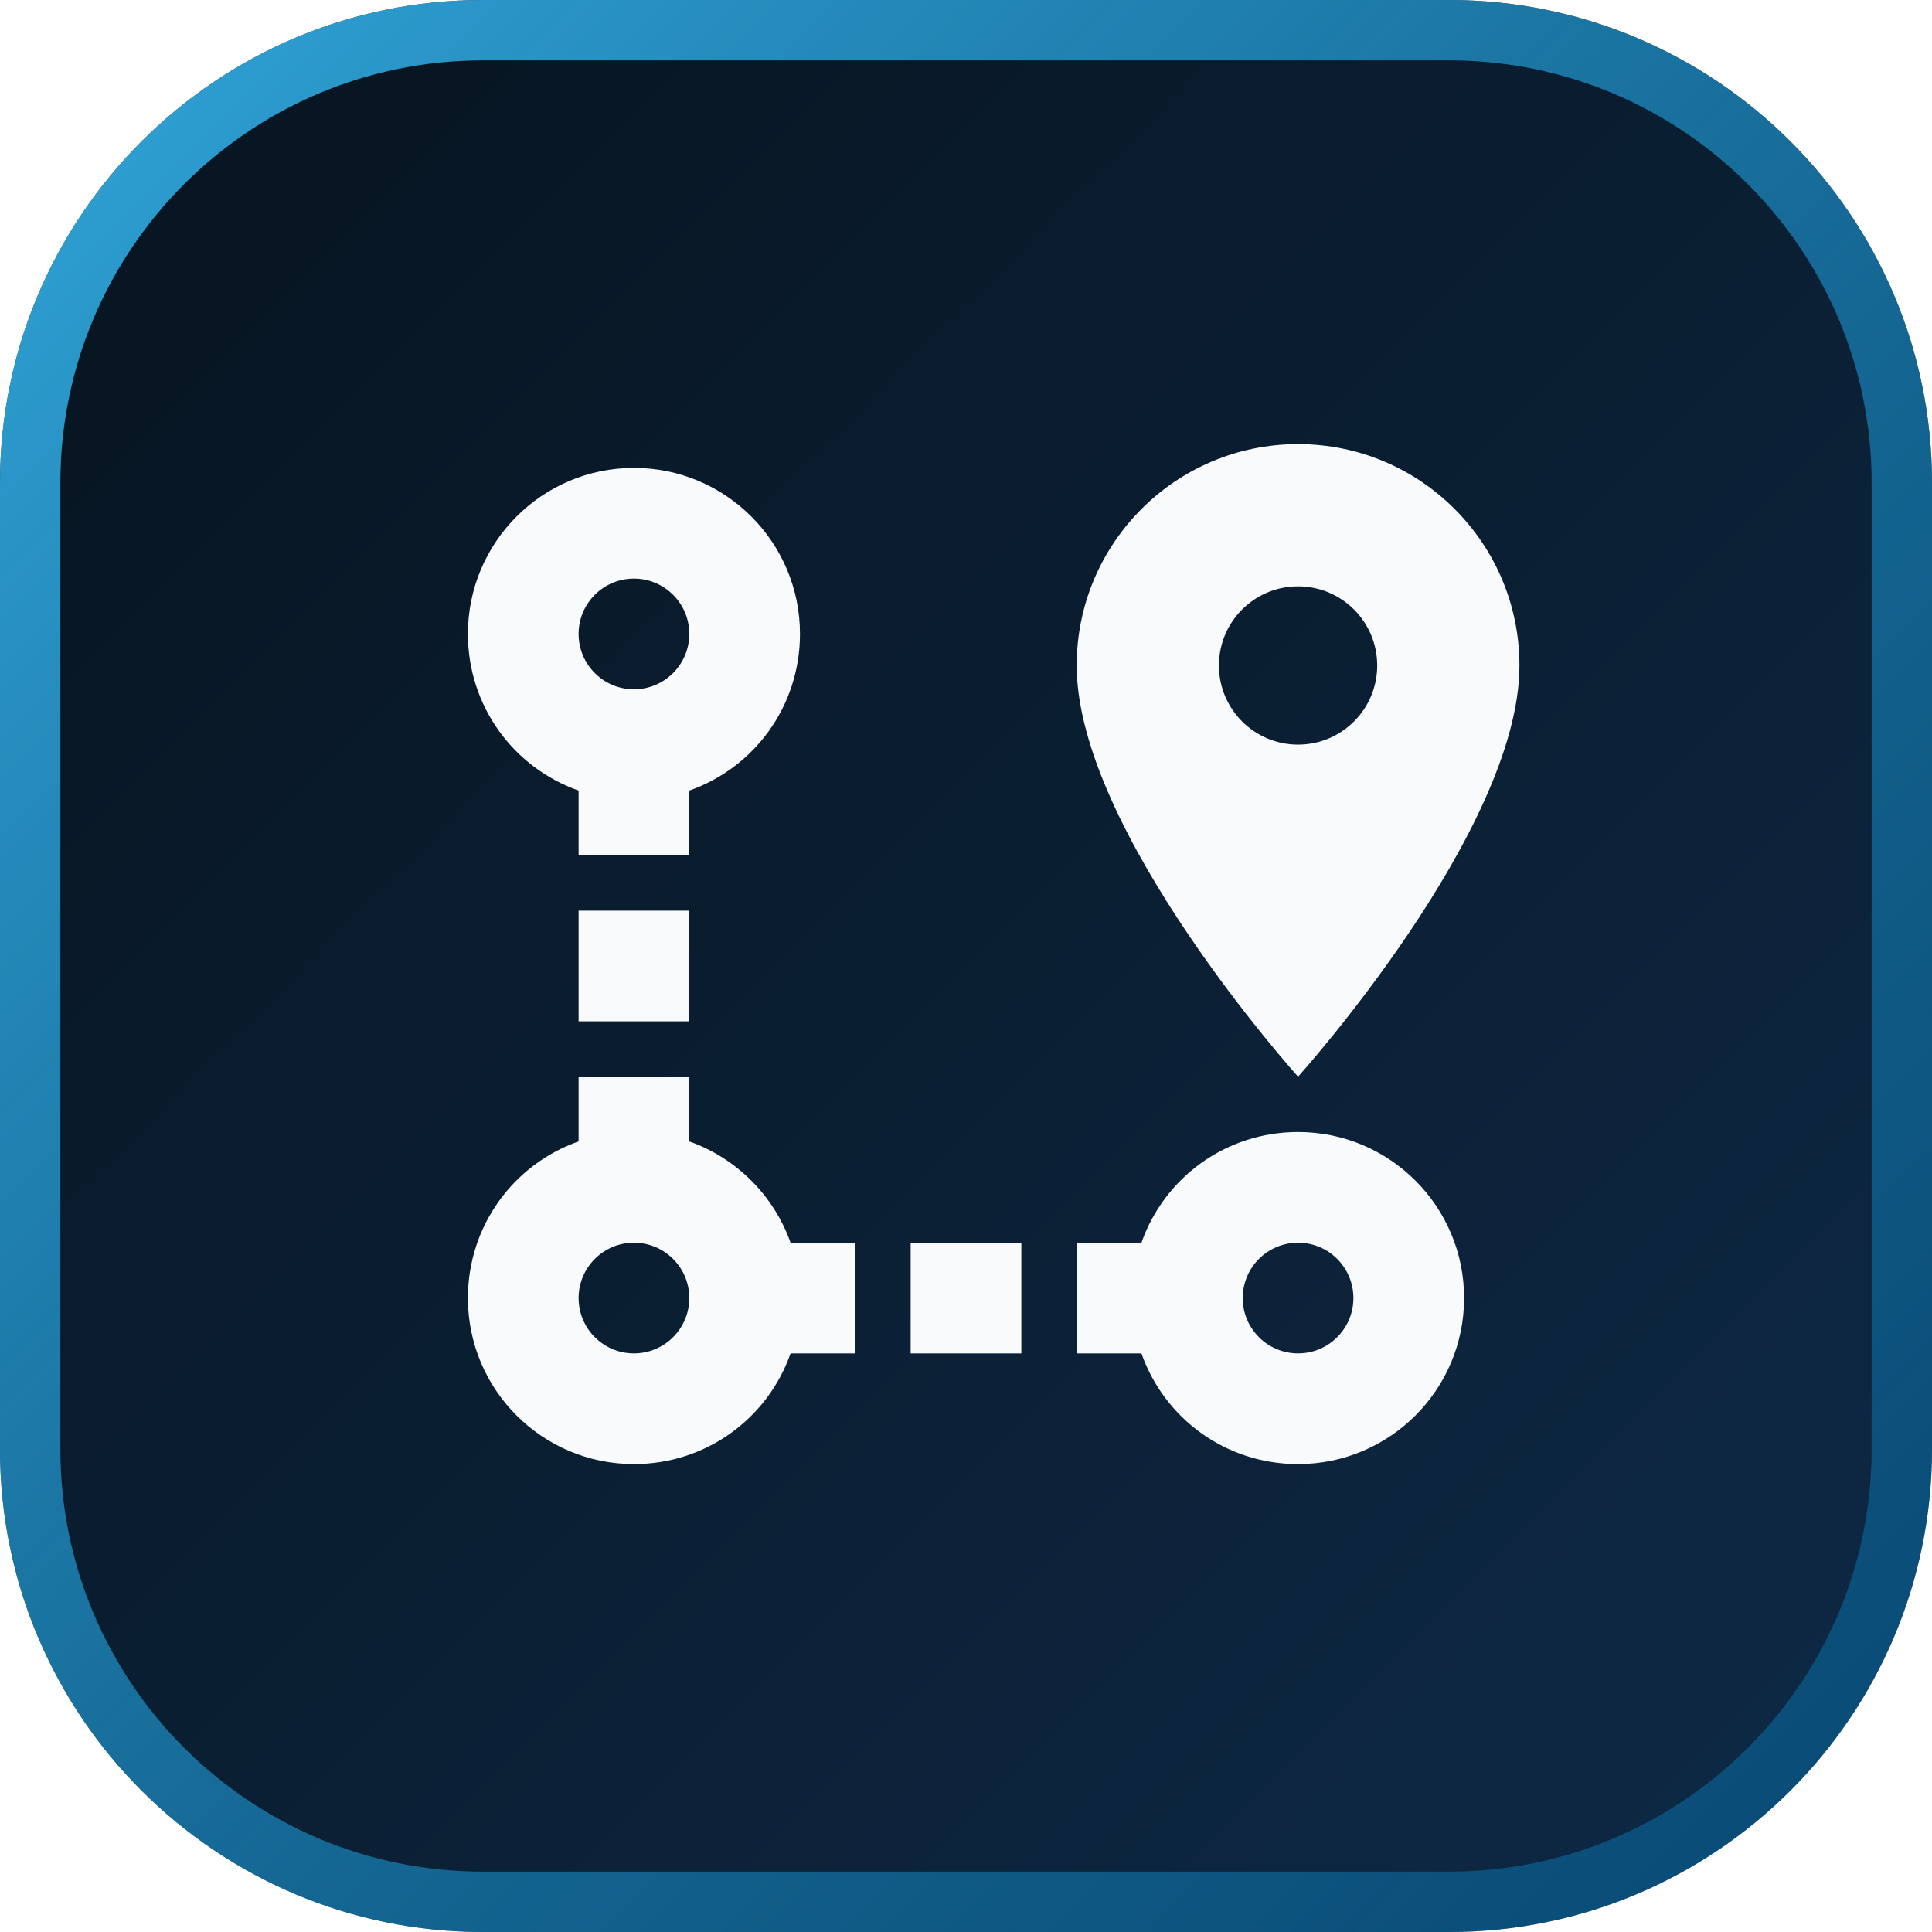
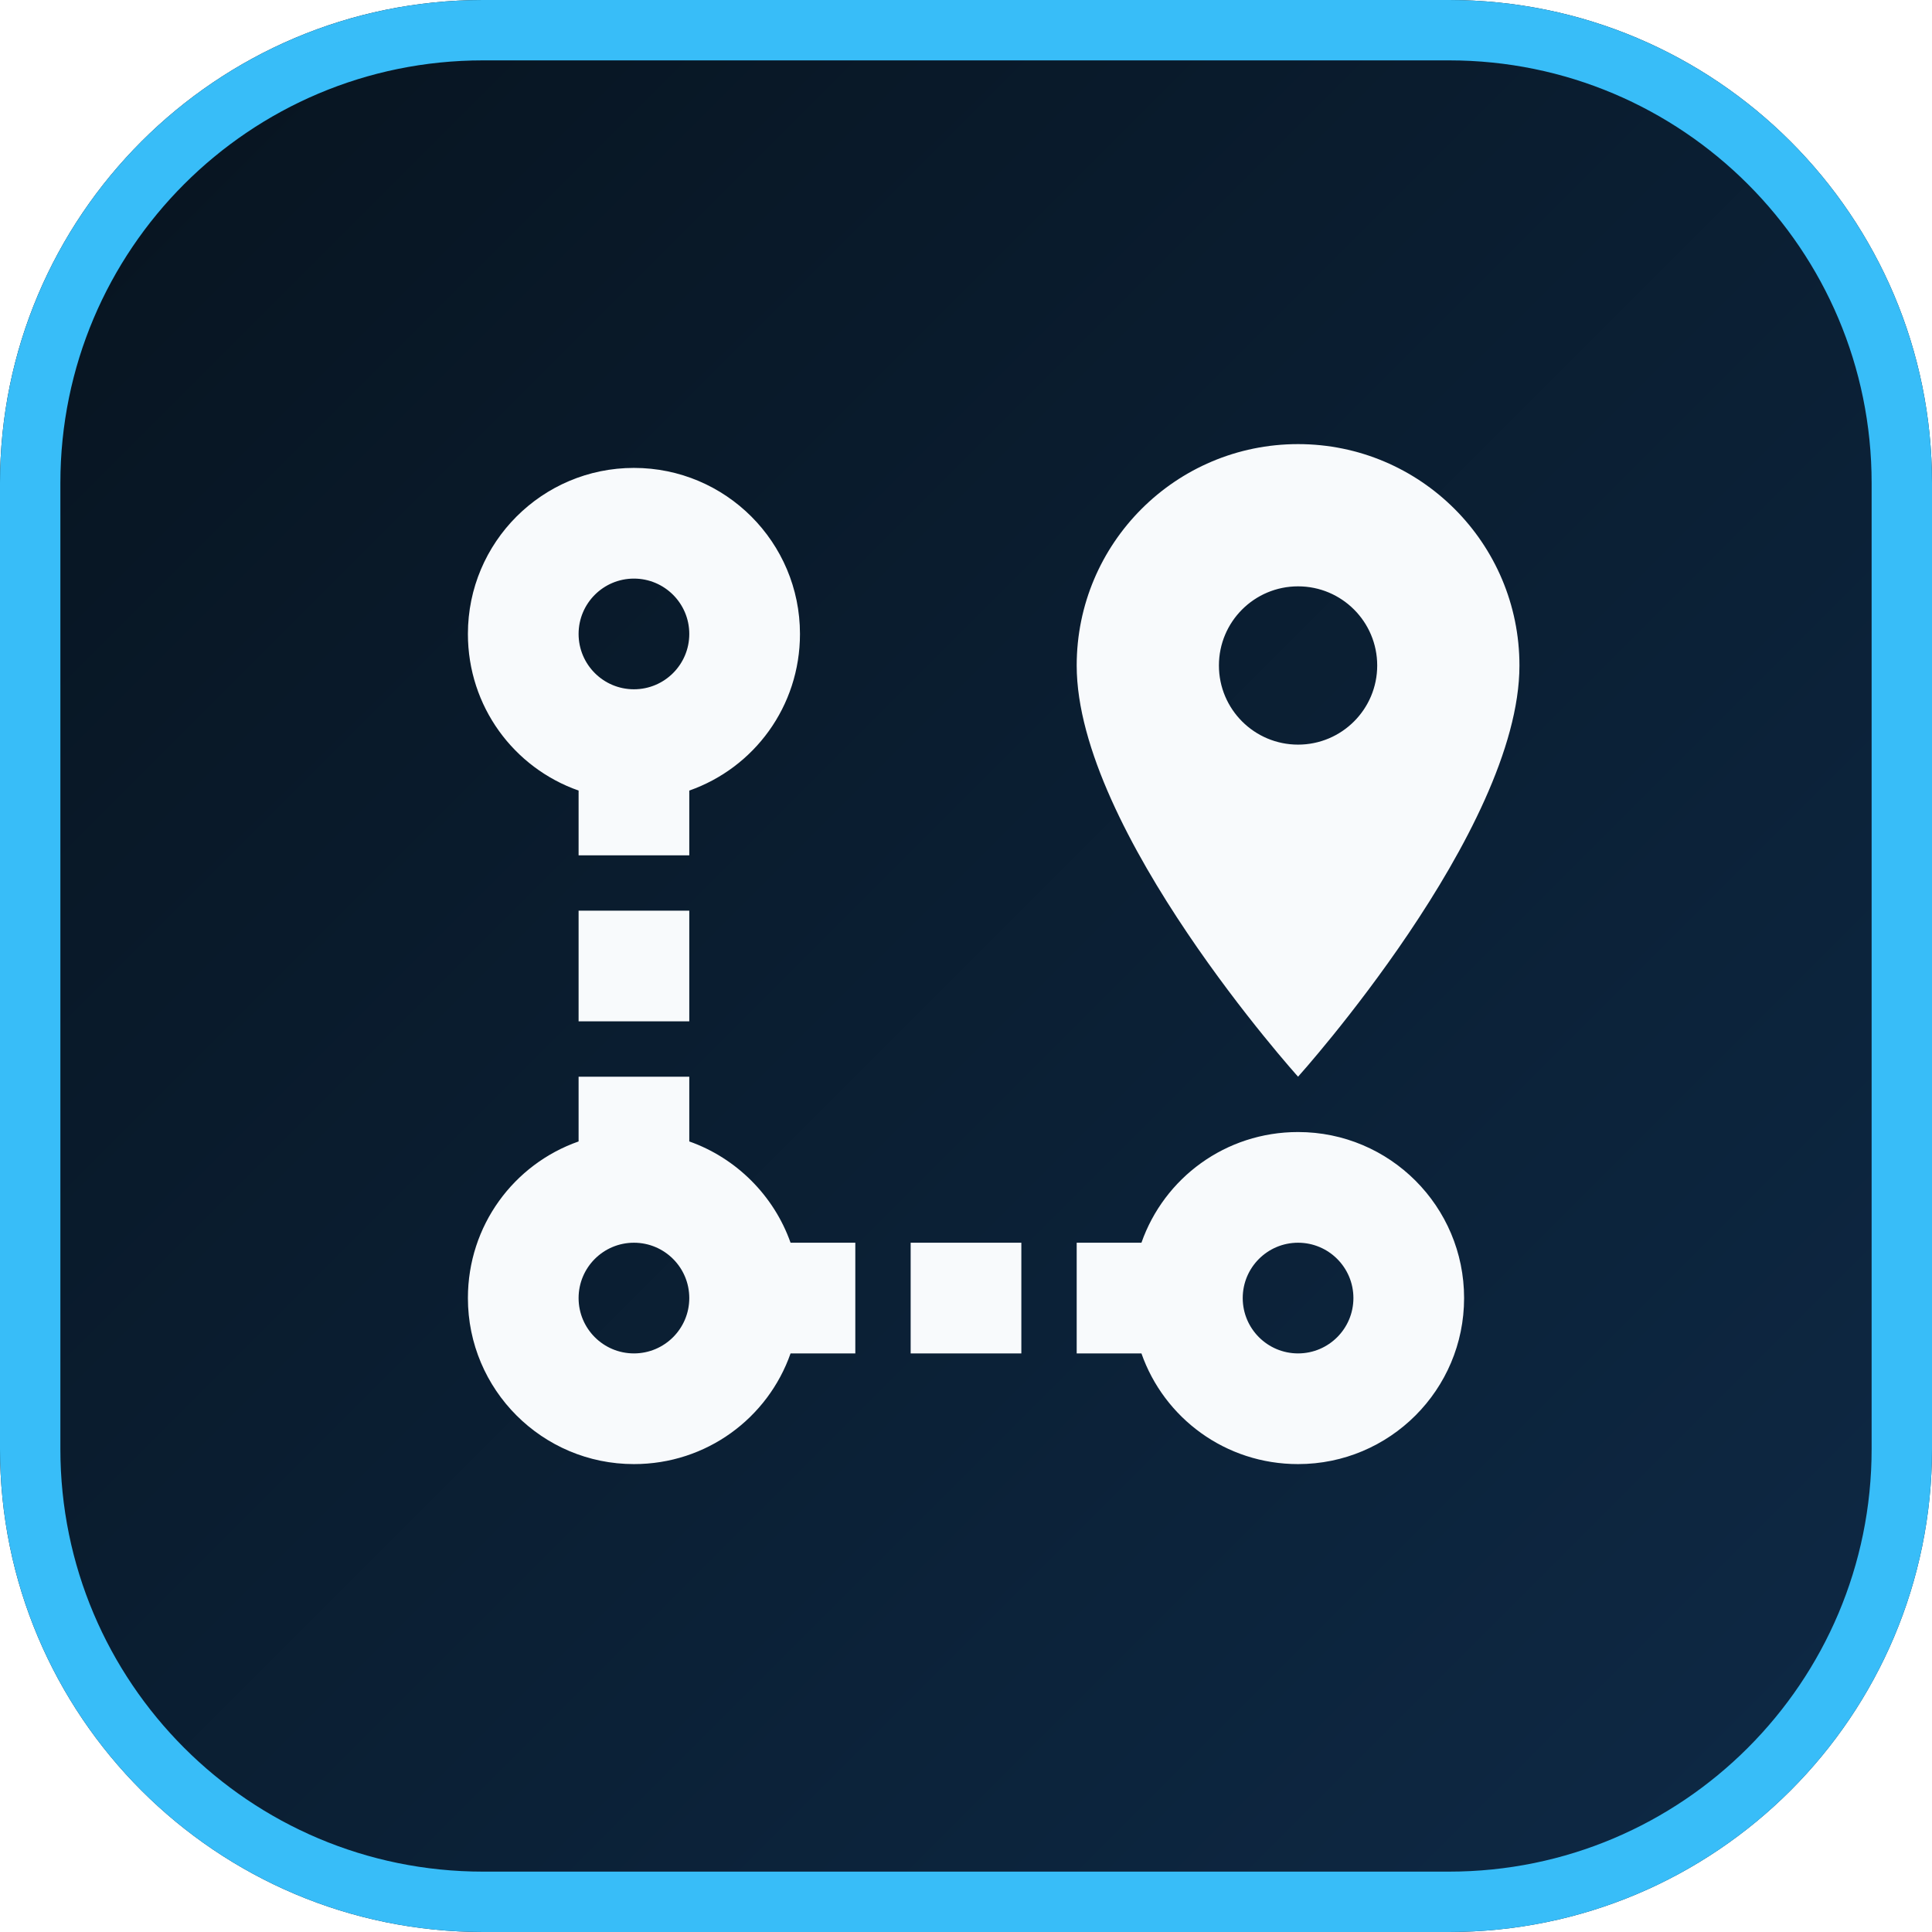
<svg xmlns="http://www.w3.org/2000/svg" viewBox="0 0 64 64">
  <defs>
    <linearGradient id="bg-portfolio" x1="0" y1="0" x2="1" y2="1">
      <stop offset="0%" stop-color="#07131e" />
      <stop offset="100%" stop-color="#0e2a47" />
    </linearGradient>
-     <linearGradient id="brd-portfolio" x1="0" y1="0" x2="1" y2="1">
-       <stop offset="0%" stop-color="#38bdf8" stop-opacity="0.85" />
-       <stop offset="100%" stop-color="#0369a1" stop-opacity="0.5" />
-     </linearGradient>
  </defs>
  <rect width="64" height="64" rx="16" fill="url(#bg-portfolio)" />
-   <rect x="1" y="1" width="62" height="62" rx="15" fill="none" stroke="url(#brd-portfolio)" stroke-width="2" />
+   <rect x="1" y="1" width="62" height="62" rx="15" fill="none" stroke="#38bdf8" stroke-width="2" />
  <g transform="translate(10 10) scale(1.83334)" fill="#f8fafc" stroke="none">
    <path d="M18,15A3,3 0 0,1 21,18A3,3 0 0,1 18,21C16.69,21 15.58,20.17 15.17,19H14V17H15.17C15.58,15.83 16.69,15 18,15M18,17A1,1 0 0,0 17,18A1,1 0 0,0 18,19A1,1 0 0,0 19,18A1,1 0 0,0 18,17M18,8A1.43,1.43 0 0,0 19.43,6.57C19.43,5.78 18.79,5.14 18,5.14C17.21,5.14 16.57,5.78 16.57,6.57A1.43,1.43 0 0,0 18,8M18,2.57A4,4 0 0,1 22,6.57C22,9.56 18,14 18,14C18,14 14,9.56 14,6.57A4,4 0 0,1 18,2.57M8.83,17H10V19H8.83C8.42,20.17 7.31,21 6,21A3,3 0 0,1 3,18C3,16.69 3.83,15.58 5,15.17V14H7V15.17C7.85,15.47 8.53,16.15 8.83,17M6,17A1,1 0 0,0 5,18A1,1 0 0,0 6,19A1,1 0 0,0 7,18A1,1 0 0,0 6,17M6,3A3,3 0 0,1 9,6C9,7.31 8.17,8.42 7,8.83V10H5V8.83C3.83,8.42 3,7.31 3,6A3,3 0 0,1 6,3M6,5A1,1 0 0,0 5,6A1,1 0 0,0 6,7A1,1 0 0,0 7,6A1,1 0 0,0 6,5M11,19V17H13V19H11M7,13H5V11H7V13Z" />
  </g>
</svg>
